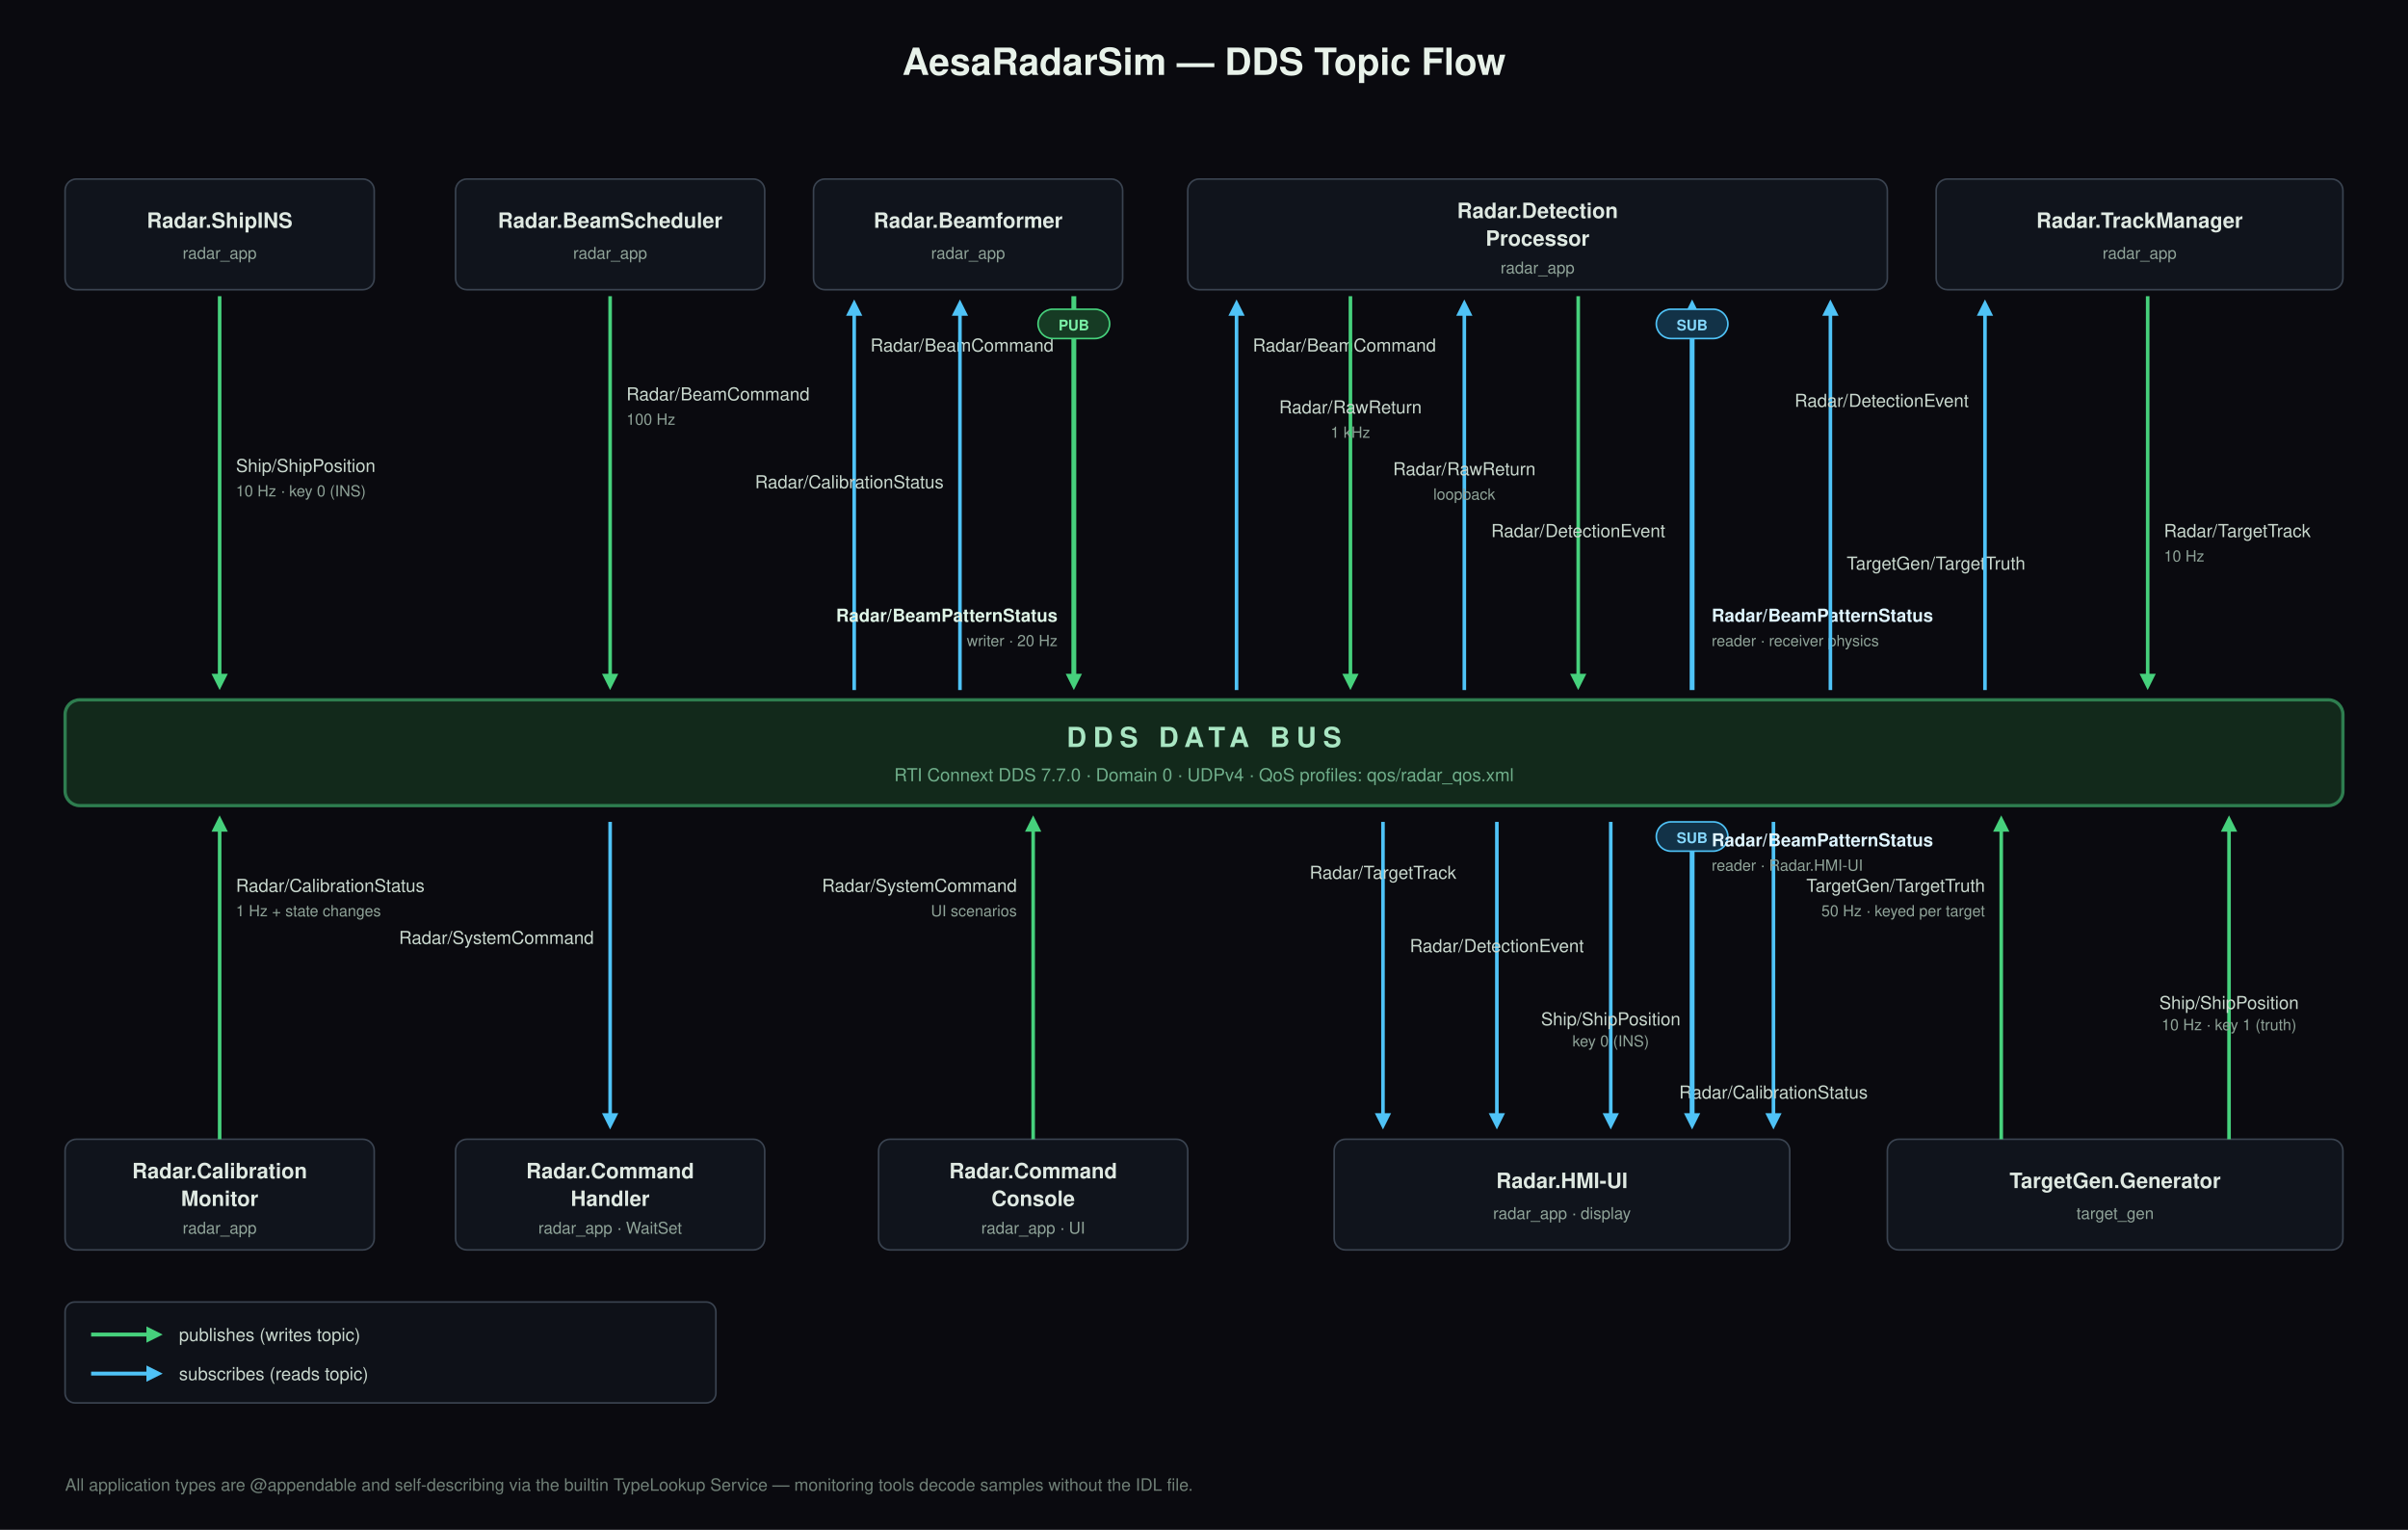
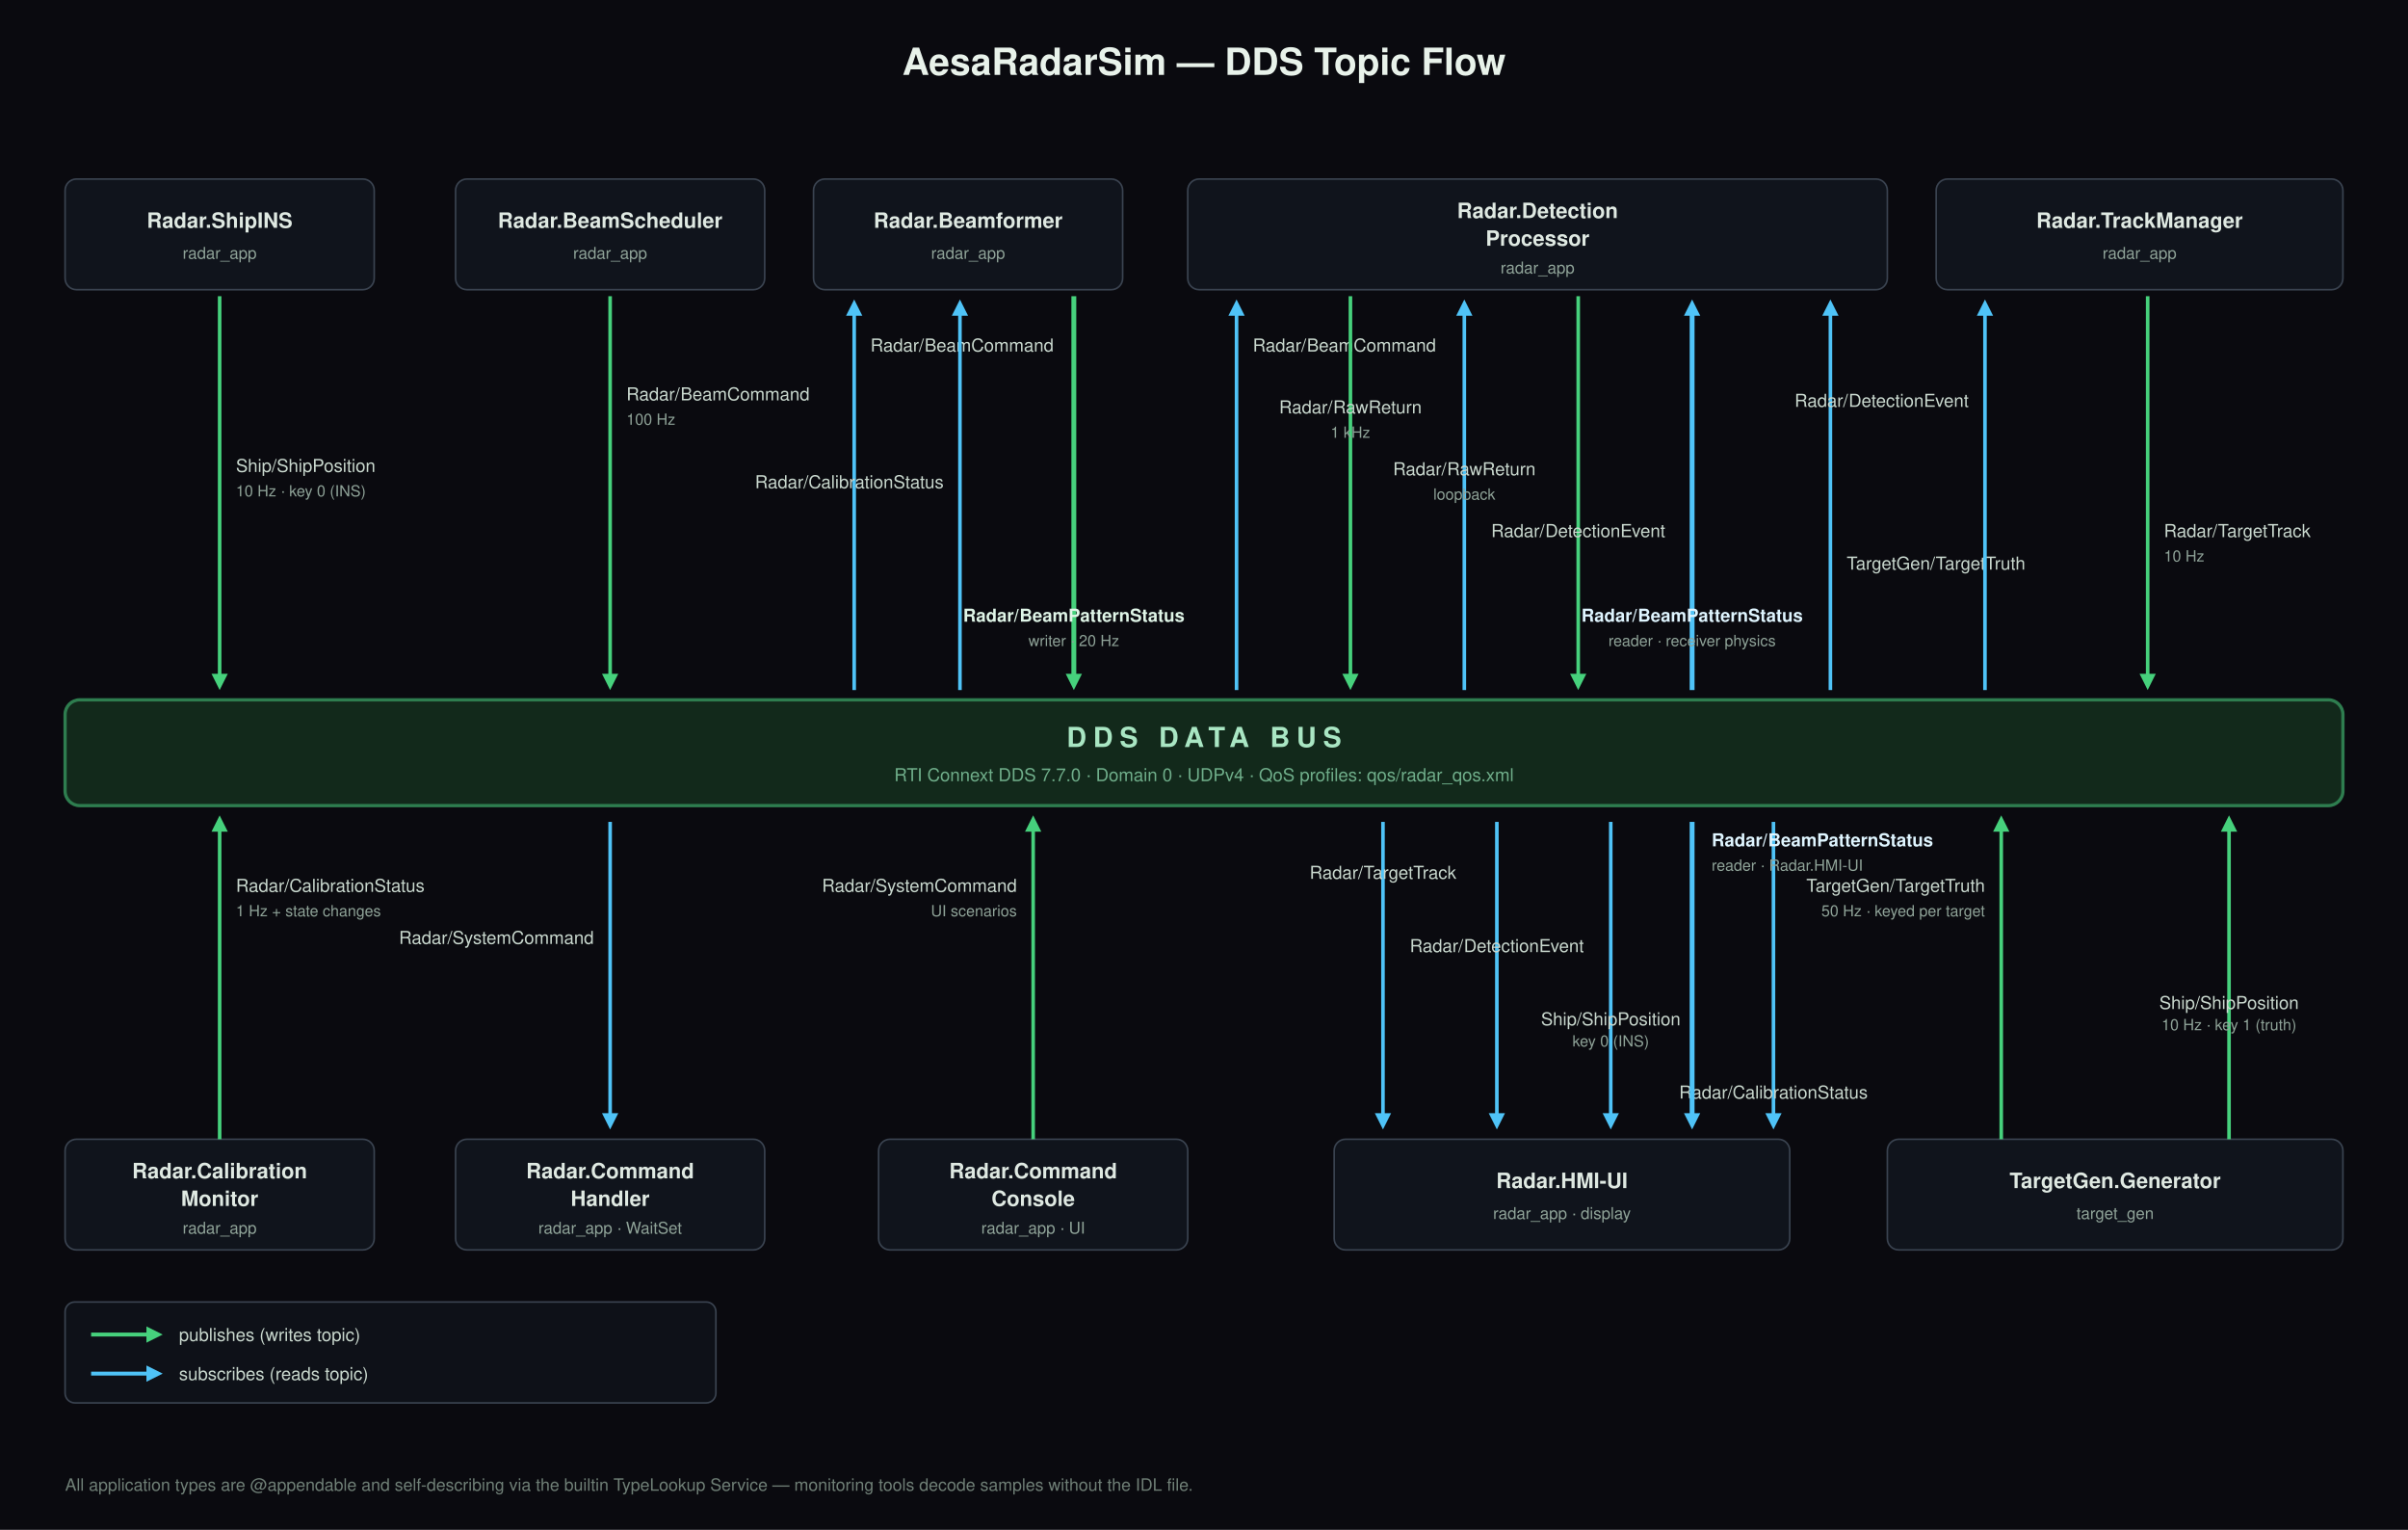
<svg xmlns="http://www.w3.org/2000/svg" viewBox="0 0 1480 940" font-family="Helvetica, Arial, sans-serif">
  <rect x="0" y="0" width="1480" height="940" fill="#0a0a0f" />
  <text x="740" y="46" text-anchor="middle" font-size="23" font-weight="bold" fill="#e8f2ea">AesaRadarSim — DDS Topic Flow</text>
  <rect x="40" y="800" width="400" height="62" rx="6" fill="#0e1118" stroke="#3a4350" />
  <polygon points="100,820 90,815 90,825" fill="#46d17c" />
  <line x1="56" y1="820" x2="91" y2="820" stroke="#46d17c" stroke-width="2.4" />
  <text x="110" y="824" font-size="11" fill="#c9d8ce">publishes (writes topic)</text>
  <polygon points="100,844 90,839 90,849" fill="#4fc3f7" />
  <line x1="56" y1="844" x2="91" y2="844" stroke="#4fc3f7" stroke-width="2.4" />
  <text x="110" y="848" font-size="11" fill="#c9d8ce">subscribes (reads topic)</text>
  <rect x="40" y="110" width="190" height="68" rx="7" fill="#10141c" stroke="#3a4350" />
  <text x="135" y="140" text-anchor="middle" font-size="13" font-weight="bold" fill="#dfe9e2">Radar.ShipINS</text>
  <text x="135" y="159" text-anchor="middle" font-size="10" fill="#8fa398">radar_app</text>
  <line x1="135" y1="182" x2="135" y2="420" stroke="#46d17c" stroke-width="2.2" />
  <polygon points="135,424 130,414 140,414" fill="#46d17c" />
  <text x="145" y="290" font-size="11" fill="#c9d8ce">Ship/ShipPosition</text>
  <text x="145" y="305" font-size="9.5" fill="#8fa398">10 Hz · key 0 (INS)</text>
  <rect x="280" y="110" width="190" height="68" rx="7" fill="#10141c" stroke="#3a4350" />
  <text x="375" y="140" text-anchor="middle" font-size="13" font-weight="bold" fill="#dfe9e2">Radar.BeamScheduler</text>
  <text x="375" y="159" text-anchor="middle" font-size="10" fill="#8fa398">radar_app</text>
  <line x1="375" y1="182" x2="375" y2="420" stroke="#46d17c" stroke-width="2.2" />
  <polygon points="375,424 370,414 380,414" fill="#46d17c" />
  <text x="385" y="246" font-size="11" fill="#c9d8ce">Radar/BeamCommand</text>
  <text x="385" y="261" font-size="9.5" fill="#8fa398">100 Hz</text>
  <rect x="500" y="110" width="190" height="68" rx="7" fill="#10141c" stroke="#3a4350" />
  <text x="595" y="140" text-anchor="middle" font-size="13" font-weight="bold" fill="#dfe9e2">Radar.Beamformer</text>
  <text x="595" y="159" text-anchor="middle" font-size="10" fill="#8fa398">radar_app</text>
  <line x1="525" y1="424" x2="525" y2="188" stroke="#4fc3f7" stroke-width="2.2" />
  <polygon points="525,184 520,194 530,194" fill="#4fc3f7" />
  <text x="535" y="216" font-size="11" fill="#c9d8ce">Radar/BeamCommand</text>
  <line x1="590" y1="424" x2="590" y2="188" stroke="#4fc3f7" stroke-width="2.2" />
  <polygon points="590,184 585,194 595,194" fill="#4fc3f7" />
  <text x="580" y="300" text-anchor="end" font-size="11" fill="#c9d8ce">Radar/CalibrationStatus</text>
  <line x1="660" y1="182" x2="660" y2="420" stroke="#46d17c" stroke-width="3" />
  <polygon points="660,424 655,414 665,414" fill="#46d17c" />
-   <rect x="638" y="190" width="44" height="18" rx="9" fill="#163b24" stroke="#46d17c" />
-   <text x="660" y="203" text-anchor="middle" font-size="9" font-weight="bold" fill="#7bf0a6">PUB</text>
-   <text x="650" y="382" text-anchor="end" font-size="11" font-weight="bold" fill="#dff5e7">Radar/BeamPatternStatus</text>
-   <text x="650" y="397" text-anchor="end" font-size="9.5" fill="#8fa398">writer · 20 Hz</text>
+   <text x="660" y="382" text-anchor="middle" font-size="11" font-weight="bold" fill="#dff5e7">Radar/BeamPatternStatus</text>
+   <text x="660" y="397" text-anchor="middle" font-size="9.5" fill="#8fa398">writer · 20 Hz</text>
  <rect x="730" y="110" width="430" height="68" rx="7" fill="#10141c" stroke="#3a4350" />
  <text x="945" y="134" text-anchor="middle" font-size="13" font-weight="bold" fill="#dfe9e2">Radar.Detection</text>
  <text x="945" y="151" text-anchor="middle" font-size="13" font-weight="bold" fill="#dfe9e2">Processor</text>
  <text x="945" y="168" text-anchor="middle" font-size="10" fill="#8fa398">radar_app</text>
  <line x1="760" y1="424" x2="760" y2="188" stroke="#4fc3f7" stroke-width="2.2" />
  <polygon points="760,184 755,194 765,194" fill="#4fc3f7" />
  <text x="770" y="216" font-size="11" fill="#c9d8ce">Radar/BeamCommand</text>
  <line x1="830" y1="182" x2="830" y2="420" stroke="#46d17c" stroke-width="2.2" />
  <polygon points="830,424 825,414 835,414" fill="#46d17c" />
  <text x="830" y="254" text-anchor="middle" font-size="11" fill="#c9d8ce">Radar/RawReturn</text>
  <text x="830" y="269" text-anchor="middle" font-size="9.5" fill="#8fa398">1 kHz</text>
  <line x1="900" y1="424" x2="900" y2="188" stroke="#4fc3f7" stroke-width="2.2" />
  <polygon points="900,184 895,194 905,194" fill="#4fc3f7" />
  <text x="900" y="292" text-anchor="middle" font-size="11" fill="#c9d8ce">Radar/RawReturn</text>
  <text x="900" y="307" text-anchor="middle" font-size="9.5" fill="#8fa398">loopback</text>
  <line x1="970" y1="182" x2="970" y2="420" stroke="#46d17c" stroke-width="2.2" />
  <polygon points="970,424 965,414 975,414" fill="#46d17c" />
  <text x="970" y="330" text-anchor="middle" font-size="11" fill="#c9d8ce">Radar/DetectionEvent</text>
  <line x1="1040" y1="424" x2="1040" y2="188" stroke="#4fc3f7" stroke-width="3" />
  <polygon points="1040,184 1035,194 1045,194" fill="#4fc3f7" />
-   <rect x="1018" y="190" width="44" height="18" rx="9" fill="#123247" stroke="#4fc3f7" />
-   <text x="1040" y="203" text-anchor="middle" font-size="9" font-weight="bold" fill="#86d9ff">SUB</text>
-   <text x="1052" y="382" font-size="11" font-weight="bold" fill="#dff5ff">Radar/BeamPatternStatus</text>
-   <text x="1052" y="397" font-size="9.5" fill="#8fa398">reader · receiver physics</text>
+   <text x="1040" y="382" text-anchor="middle" font-size="11" font-weight="bold" fill="#dff5ff">Radar/BeamPatternStatus</text>
+   <text x="1040" y="397" text-anchor="middle" font-size="9.5" fill="#8fa398">reader · receiver physics</text>
  <line x1="1125" y1="424" x2="1125" y2="188" stroke="#4fc3f7" stroke-width="2.2" />
  <polygon points="1125,184 1120,194 1130,194" fill="#4fc3f7" />
  <text x="1135" y="350" font-size="11" fill="#c9d8ce">TargetGen/TargetTruth</text>
  <rect x="1190" y="110" width="250" height="68" rx="7" fill="#10141c" stroke="#3a4350" />
  <text x="1315" y="140" text-anchor="middle" font-size="13" font-weight="bold" fill="#dfe9e2">Radar.TrackManager</text>
  <text x="1315" y="159" text-anchor="middle" font-size="10" fill="#8fa398">radar_app</text>
  <line x1="1220" y1="424" x2="1220" y2="188" stroke="#4fc3f7" stroke-width="2.2" />
  <polygon points="1220,184 1215,194 1225,194" fill="#4fc3f7" />
  <text x="1210" y="250" text-anchor="end" font-size="11" fill="#c9d8ce">Radar/DetectionEvent</text>
  <line x1="1320" y1="182" x2="1320" y2="420" stroke="#46d17c" stroke-width="2.2" />
  <polygon points="1320,424 1315,414 1325,414" fill="#46d17c" />
  <text x="1330" y="330" font-size="11" fill="#c9d8ce">Radar/TargetTrack</text>
  <text x="1330" y="345" font-size="9.5" fill="#8fa398">10 Hz</text>
  <rect x="40" y="430" width="1400" height="65" rx="9" fill="#12291b" stroke="#2e7d4f" stroke-width="2" />
  <text x="740" y="459" text-anchor="middle" font-size="17" font-weight="bold" letter-spacing="4" fill="#a9e6c3">DDS DATA BUS</text>
  <text x="740" y="480" text-anchor="middle" font-size="11" fill="#6fae8a">RTI Connext DDS 7.7.0 · Domain 0 · UDPv4 · QoS profiles: qos/radar_qos.xml</text>
  <rect x="40" y="700" width="190" height="68" rx="7" fill="#10141c" stroke="#3a4350" />
  <text x="135" y="724" text-anchor="middle" font-size="13" font-weight="bold" fill="#dfe9e2">Radar.Calibration</text>
  <text x="135" y="741" text-anchor="middle" font-size="13" font-weight="bold" fill="#dfe9e2">Monitor</text>
  <text x="135" y="758" text-anchor="middle" font-size="10" fill="#8fa398">radar_app</text>
  <line x1="135" y1="700" x2="135" y2="505" stroke="#46d17c" stroke-width="2.2" />
  <polygon points="135,501 130,511 140,511" fill="#46d17c" />
  <text x="145" y="548" font-size="11" fill="#c9d8ce">Radar/CalibrationStatus</text>
  <text x="145" y="563" font-size="9.5" fill="#8fa398">1 Hz + state changes</text>
  <rect x="280" y="700" width="190" height="68" rx="7" fill="#10141c" stroke="#3a4350" />
  <text x="375" y="724" text-anchor="middle" font-size="13" font-weight="bold" fill="#dfe9e2">Radar.Command</text>
  <text x="375" y="741" text-anchor="middle" font-size="13" font-weight="bold" fill="#dfe9e2">Handler</text>
  <text x="375" y="758" text-anchor="middle" font-size="10" fill="#8fa398">radar_app · WaitSet</text>
  <line x1="375" y1="505" x2="375" y2="690" stroke="#4fc3f7" stroke-width="2.2" />
  <polygon points="375,694 370,684 380,684" fill="#4fc3f7" />
  <text x="365" y="580" text-anchor="end" font-size="11" fill="#c9d8ce">Radar/SystemCommand</text>
  <rect x="540" y="700" width="190" height="68" rx="7" fill="#10141c" stroke="#3a4350" />
  <text x="635" y="724" text-anchor="middle" font-size="13" font-weight="bold" fill="#dfe9e2">Radar.Command</text>
  <text x="635" y="741" text-anchor="middle" font-size="13" font-weight="bold" fill="#dfe9e2">Console</text>
  <text x="635" y="758" text-anchor="middle" font-size="10" fill="#8fa398">radar_app · UI</text>
  <line x1="635" y1="700" x2="635" y2="505" stroke="#46d17c" stroke-width="2.2" />
  <polygon points="635,501 630,511 640,511" fill="#46d17c" />
  <text x="625" y="548" text-anchor="end" font-size="11" fill="#c9d8ce">Radar/SystemCommand</text>
  <text x="625" y="563" text-anchor="end" font-size="9.5" fill="#8fa398">UI scenarios</text>
  <rect x="820" y="700" width="280" height="68" rx="7" fill="#10141c" stroke="#3a4350" />
  <text x="960" y="730" text-anchor="middle" font-size="13" font-weight="bold" fill="#dfe9e2">Radar.HMI-UI</text>
  <text x="960" y="749" text-anchor="middle" font-size="10" fill="#8fa398">radar_app · display</text>
  <line x1="850" y1="505" x2="850" y2="690" stroke="#4fc3f7" stroke-width="2.2" />
  <polygon points="850,694 845,684 855,684" fill="#4fc3f7" />
  <text x="850" y="540" text-anchor="middle" font-size="11" fill="#c9d8ce">Radar/TargetTrack</text>
  <line x1="920" y1="505" x2="920" y2="690" stroke="#4fc3f7" stroke-width="2.2" />
  <polygon points="920,694 915,684 925,684" fill="#4fc3f7" />
  <text x="920" y="585" text-anchor="middle" font-size="11" fill="#c9d8ce">Radar/DetectionEvent</text>
  <line x1="990" y1="505" x2="990" y2="690" stroke="#4fc3f7" stroke-width="2.2" />
  <polygon points="990,694 985,684 995,684" fill="#4fc3f7" />
  <text x="990" y="630" text-anchor="middle" font-size="11" fill="#c9d8ce">Ship/ShipPosition</text>
  <text x="990" y="643" text-anchor="middle" font-size="9.5" fill="#8fa398">key 0 (INS)</text>
  <line x1="1090" y1="505" x2="1090" y2="690" stroke="#4fc3f7" stroke-width="2.2" />
  <polygon points="1090,694 1085,684 1095,684" fill="#4fc3f7" />
  <text x="1090" y="675" text-anchor="middle" font-size="11" fill="#c9d8ce">Radar/CalibrationStatus</text>
  <line x1="1040" y1="505" x2="1040" y2="690" stroke="#4fc3f7" stroke-width="3" />
  <polygon points="1040,694 1035,684 1045,684" fill="#4fc3f7" />
-   <rect x="1018" y="505" width="44" height="18" rx="9" fill="#123247" stroke="#4fc3f7" />
-   <text x="1040" y="518" text-anchor="middle" font-size="9" font-weight="bold" fill="#86d9ff">SUB</text>
  <text x="1052" y="520" font-size="11" font-weight="bold" fill="#dff5ff">Radar/BeamPatternStatus</text>
  <text x="1052" y="535" font-size="9.5" fill="#8fa398">reader · Radar.HMI-UI</text>
  <rect x="1160" y="700" width="280" height="68" rx="7" fill="#10141c" stroke="#3a4350" />
  <text x="1300" y="730" text-anchor="middle" font-size="13" font-weight="bold" fill="#dfe9e2">TargetGen.Generator</text>
  <text x="1300" y="749" text-anchor="middle" font-size="10" fill="#8fa398">target_gen</text>
  <line x1="1230" y1="700" x2="1230" y2="505" stroke="#46d17c" stroke-width="2.2" />
  <polygon points="1230,501 1225,511 1235,511" fill="#46d17c" />
  <text x="1220" y="548" text-anchor="end" font-size="11" fill="#c9d8ce">TargetGen/TargetTruth</text>
  <text x="1220" y="563" text-anchor="end" font-size="9.5" fill="#8fa398">50 Hz · keyed per target</text>
  <line x1="1370" y1="700" x2="1370" y2="505" stroke="#46d17c" stroke-width="2.2" />
  <polygon points="1370,501 1365,511 1375,511" fill="#46d17c" />
  <text x="1370" y="620" text-anchor="middle" font-size="11" fill="#c9d8ce">Ship/ShipPosition</text>
  <text x="1370" y="633" text-anchor="middle" font-size="9.5" fill="#8fa398">10 Hz · key 1 (truth)</text>
  <text x="40" y="916" font-size="10.5" fill="#6f7f76">All application types are @appendable and self-describing via the builtin TypeLookup Service — monitoring tools decode samples without the IDL file.</text>
</svg>
